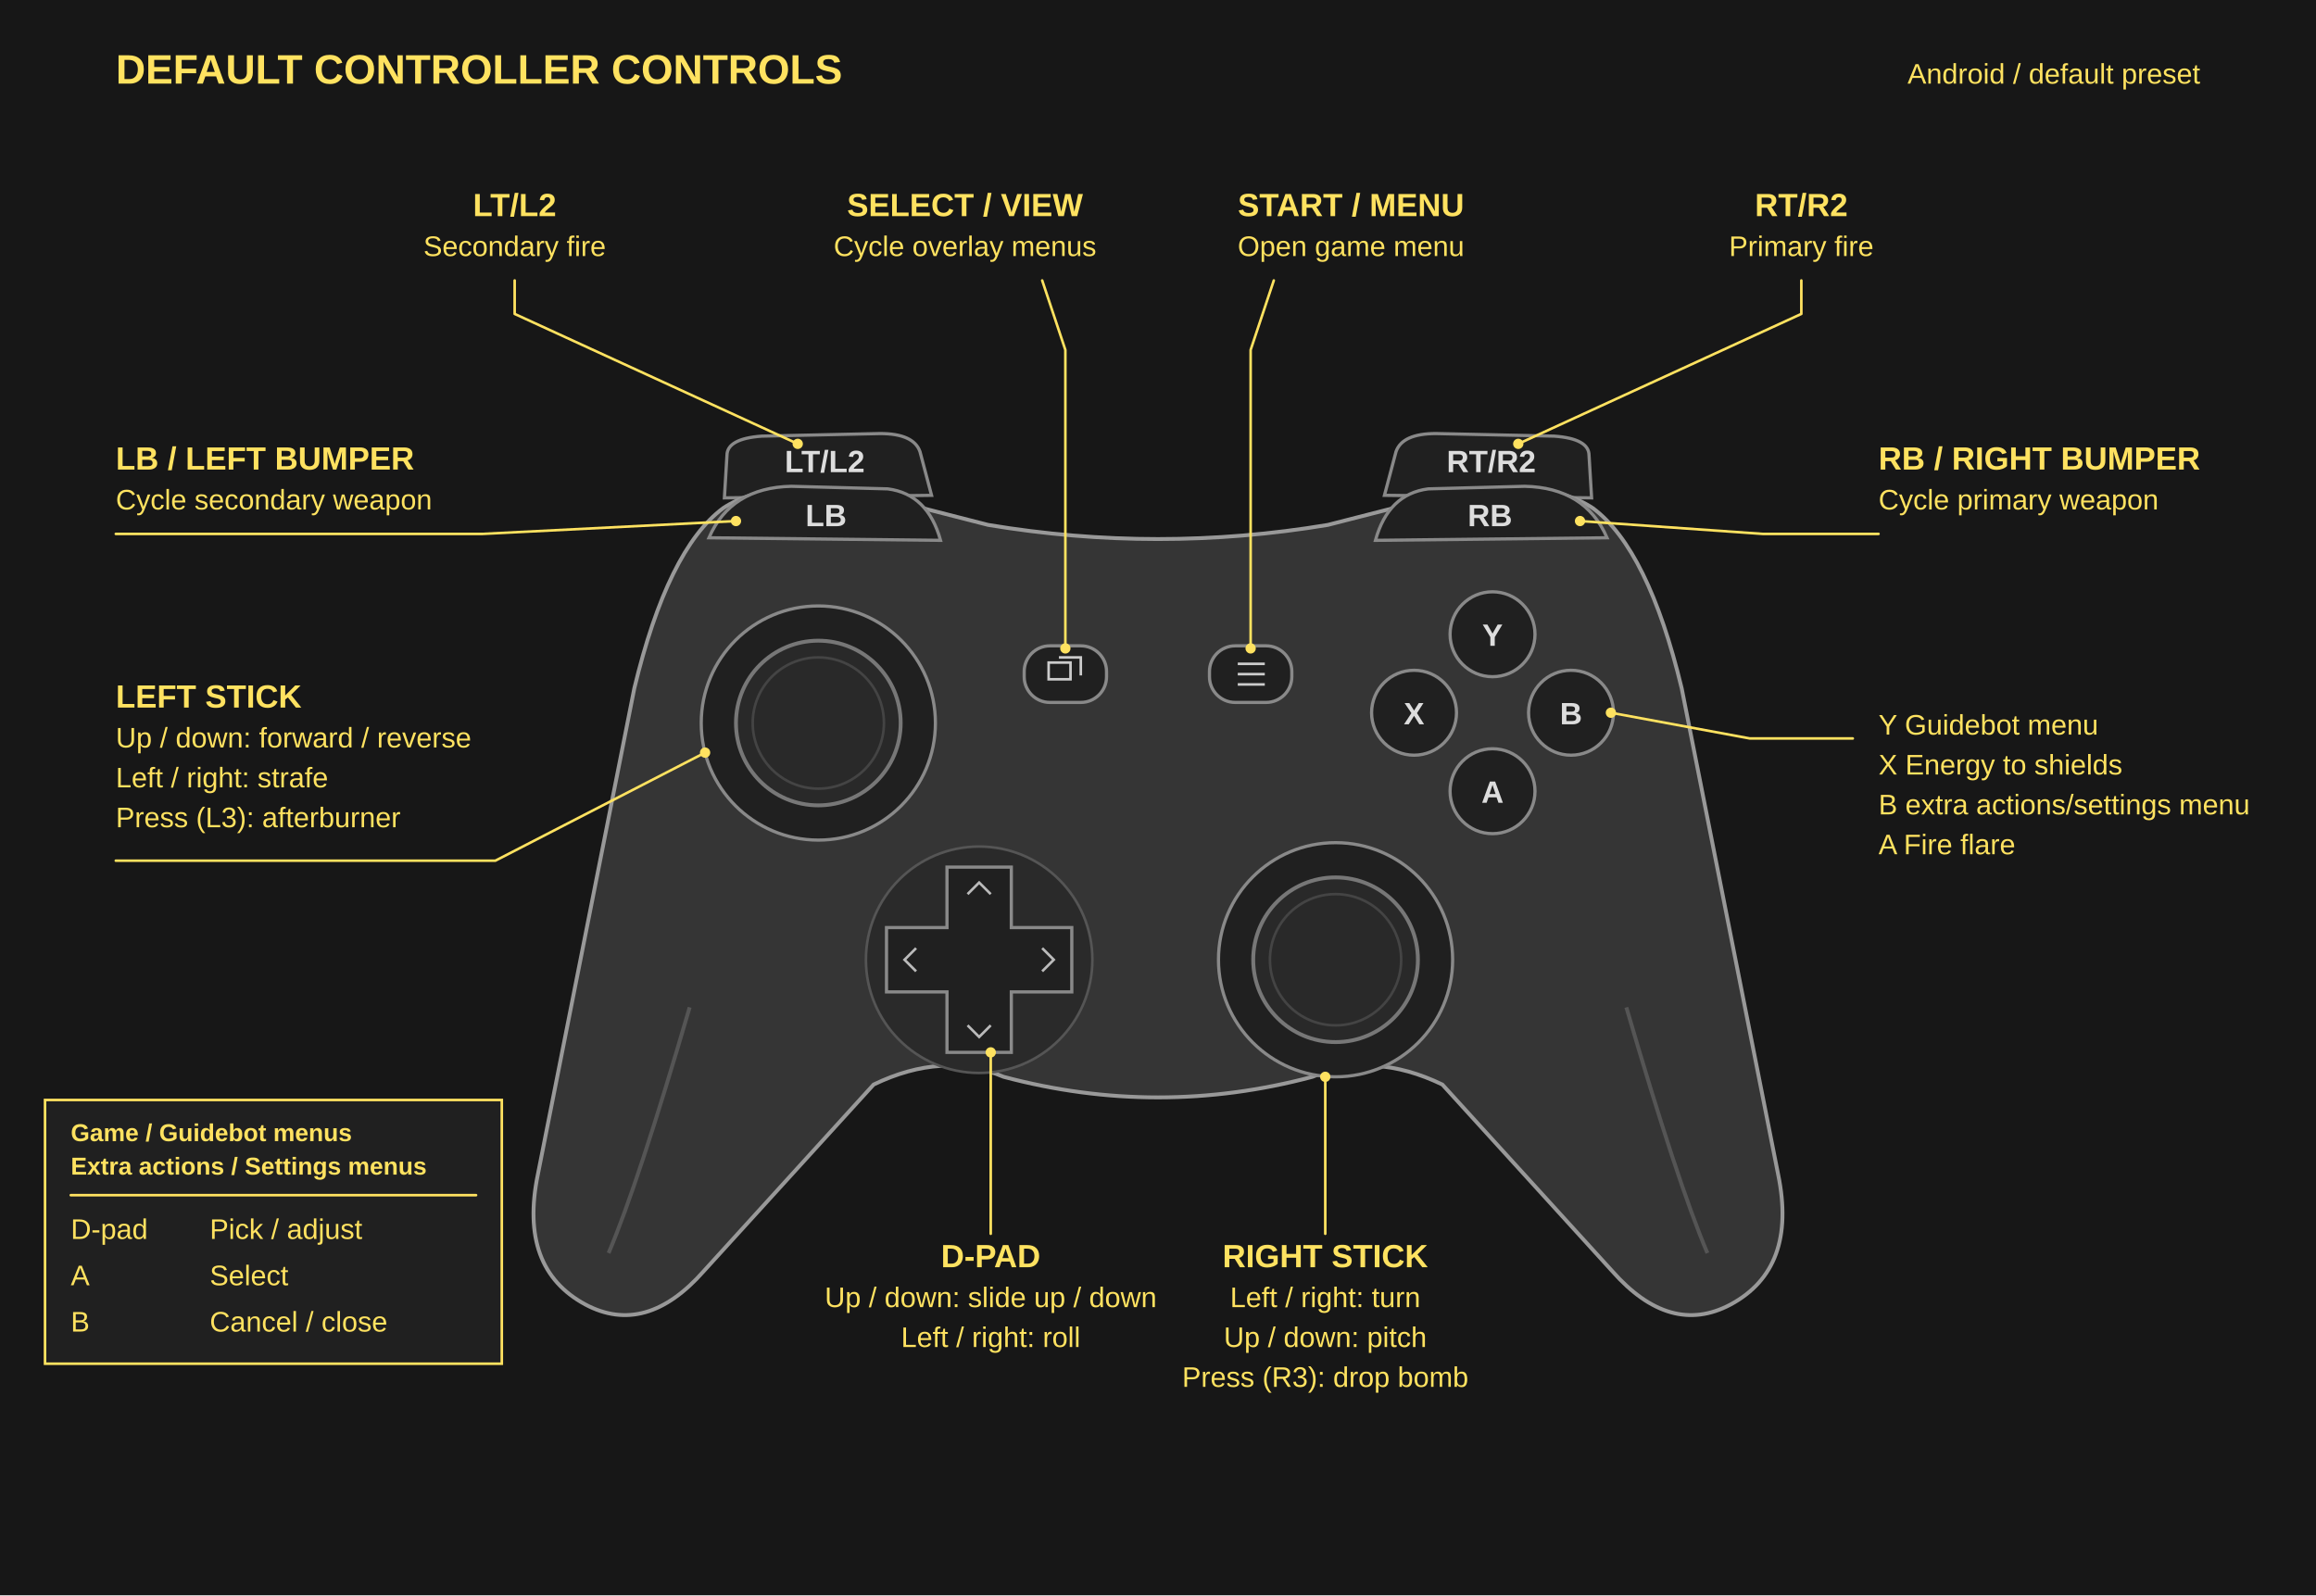
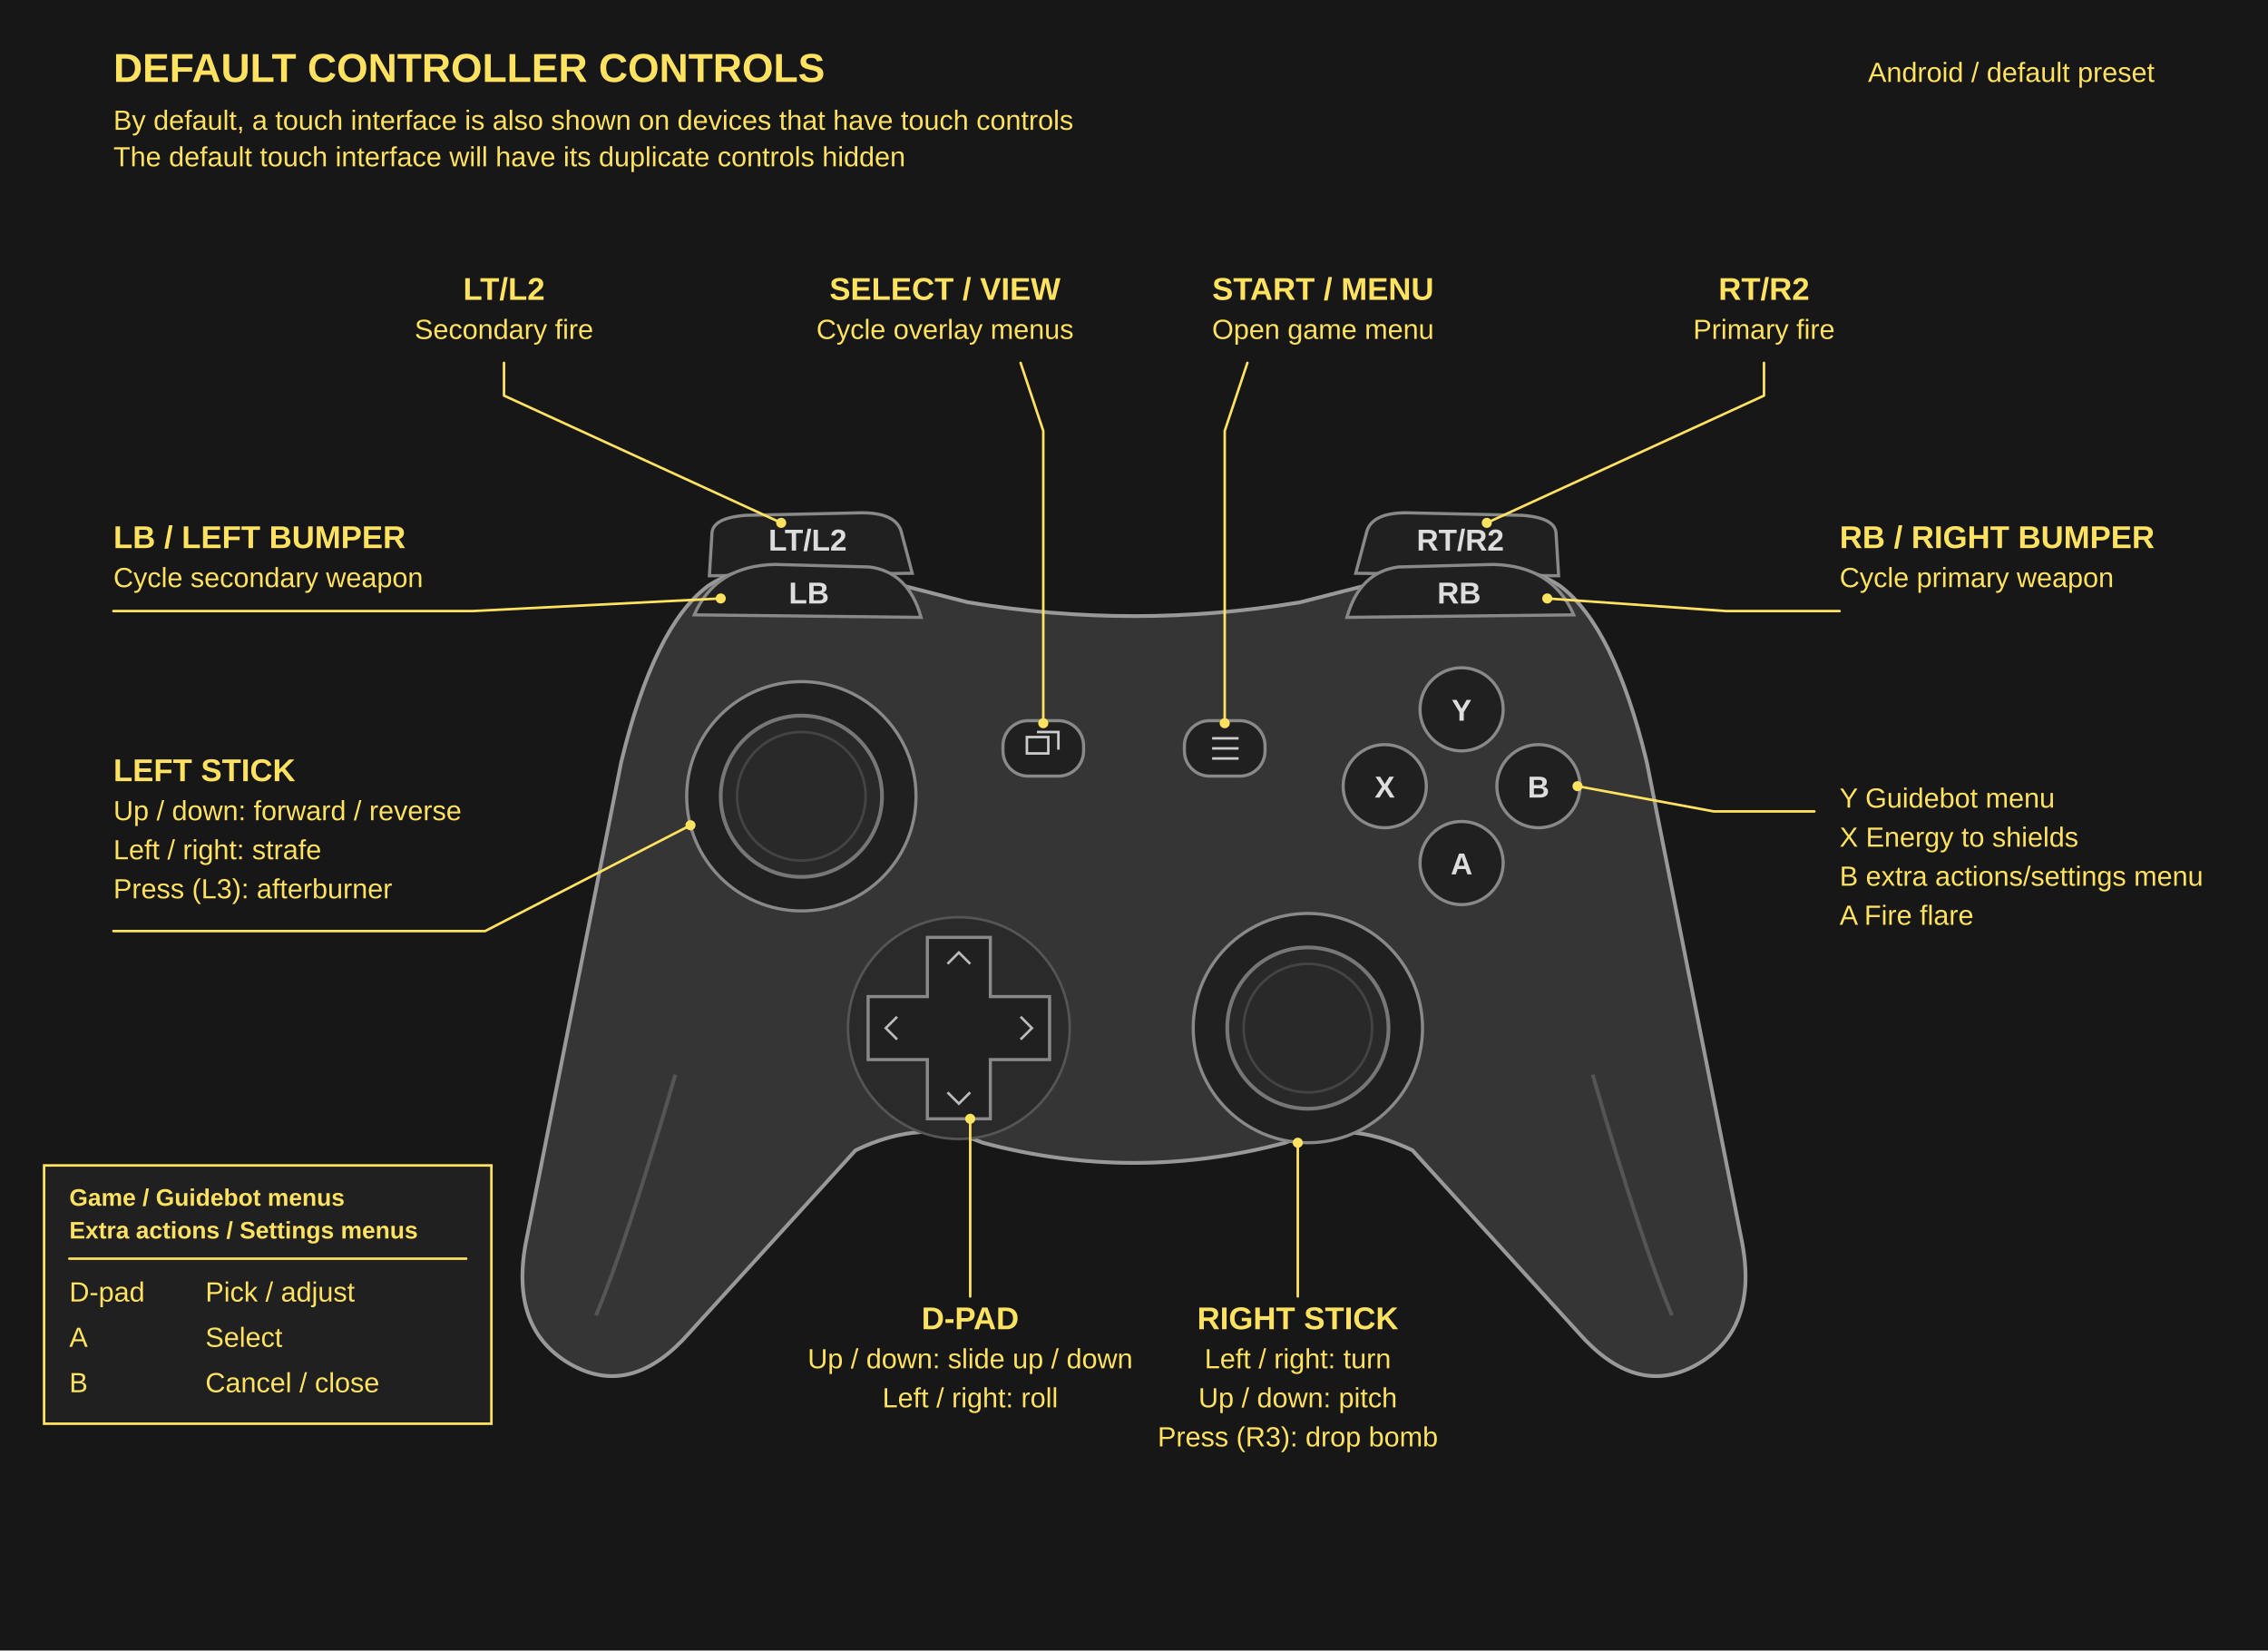
- <svg xmlns="http://www.w3.org/2000/svg" width="1800" height="1240" viewBox="0 0 1800 1240">
+ <svg xmlns="http://www.w3.org/2000/svg" width="1800" height="1310" viewBox="0 0 1800 1310">
  <style>
text{font-family:Arial,Helvetica,sans-serif}
.title{fill:#ffe260;font-size:32px;font-weight:700}
.label{fill:#ffe260;font-size:25px;font-weight:700}
.detail{fill:#ffe260;font-size:22px}
.small{fill:#ffe260;font-size:19px}
.hardware{fill:#ddd;font-size:24px;text-anchor:middle;font-weight:700}
.leader{fill:none;stroke:#ffe260;stroke-width:2;stroke-linecap:round;stroke-linejoin:round}
.part{fill:#202020;stroke:#898989;stroke-width:2.5}
</style>
-   <rect width="1800" height="1240" fill="#171717" />
+   <rect width="1800" height="1310" fill="#171717" />
  <text class="title" x="90" y="65">DEFAULT CONTROLLER CONTROLS</text>
  <text class="detail" x="1710" y="65" text-anchor="end">Android / default preset</text>
-   <g id="controller">
-     <path id="left-trigger" class="part" d="M563 387 L565 354 Q565 341 592 339 L684 337 Q710 337 715 351 L724 385 Z" />
-     <path id="right-trigger" class="part" d="M1076 385 L1085 351 Q1090 337 1116 337 L1208 339 Q1235 341 1235 354 L1237 387 Z" />
-     <text class="hardware" x="641" y="367">LT/L2</text>
-     <text class="hardware" x="1159" y="367">RT/R2</text>
-     <path id="body" d="M562 395 Q603 368 686 387 L768 408 Q900 430 1032 408 L1114 387 Q1197 368 1238 395 Q1281 427 1307 535 L1382 913 Q1397 986 1345 1014 Q1298 1039 1253 988 L1121 843 Q1067 817 1020 837 Q900 869 780 837 Q733 817 679 843 L547 988 Q502 1039 455 1014 Q403 986 418 913 L493 535 Q519 427 562 395 Z" fill="#353535" stroke="#999" stroke-width="3" />
-     <path d="M473 974 Q496 920 536 783 M1327 974 Q1304 920 1264 783" fill="none" stroke="#555" stroke-width="3" />
-     <path id="left-bumper" class="part" d="M551 418 Q568 379 615 378 L690 380 Q721 384 731 420 Z" />
-     <path id="right-bumper" class="part" d="M1069 420 Q1079 384 1110 380 L1185 378 Q1232 379 1249 418 Z" />
-     <text class="hardware" x="642" y="409" font-size="20">LB</text>
-     <text class="hardware" x="1158" y="409" font-size="20">RB</text>
-     <g id="left-stick">
-       <circle class="part" cx="636" cy="562" r="91" />
-       <circle cx="636" cy="562" r="64" fill="#292929" stroke="#777" stroke-width="3" />
-       <circle cx="636" cy="562" r="51" fill="none" stroke="#444" stroke-width="2" />
+   <text class="detail" x="90" y="103">By default, a touch interface is also shown on devices that have touch controls</text>
+   <text class="detail" x="90" y="132">The default touch interface will have its duplicate controls hidden</text>
+   <g id="controls-diagram" transform="translate(0 70)">
+     <g id="controller">
+       <path id="left-trigger" class="part" d="M563 387 L565 354 Q565 341 592 339 L684 337 Q710 337 715 351 L724 385 Z" />
+       <path id="right-trigger" class="part" d="M1076 385 L1085 351 Q1090 337 1116 337 L1208 339 Q1235 341 1235 354 L1237 387 Z" />
+       <text class="hardware" x="641" y="367">LT/L2</text>
+       <text class="hardware" x="1159" y="367">RT/R2</text>
+       <path id="body" d="M562 395 Q603 368 686 387 L768 408 Q900 430 1032 408 L1114 387 Q1197 368 1238 395 Q1281 427 1307 535 L1382 913 Q1397 986 1345 1014 Q1298 1039 1253 988 L1121 843 Q1067 817 1020 837 Q900 869 780 837 Q733 817 679 843 L547 988 Q502 1039 455 1014 Q403 986 418 913 L493 535 Q519 427 562 395 Z" fill="#353535" stroke="#999" stroke-width="3" />
+       <path d="M473 974 Q496 920 536 783 M1327 974 Q1304 920 1264 783" fill="none" stroke="#555" stroke-width="3" />
+       <path id="left-bumper" class="part" d="M551 418 Q568 379 615 378 L690 380 Q721 384 731 420 Z" />
+       <path id="right-bumper" class="part" d="M1069 420 Q1079 384 1110 380 L1185 378 Q1232 379 1249 418 Z" />
+       <text class="hardware" x="642" y="409" font-size="20">LB</text>
+       <text class="hardware" x="1158" y="409" font-size="20">RB</text>
+       <g id="left-stick">
+         <circle class="part" cx="636" cy="562" r="91" />
+         <circle cx="636" cy="562" r="64" fill="#292929" stroke="#777" stroke-width="3" />
+         <circle cx="636" cy="562" r="51" fill="none" stroke="#444" stroke-width="2" />
+       </g>
+       <g id="right-stick">
+         <circle class="part" cx="1038" cy="746" r="91" />
+         <circle cx="1038" cy="746" r="64" fill="#292929" stroke="#777" stroke-width="3" />
+         <circle cx="1038" cy="746" r="51" fill="none" stroke="#444" stroke-width="2" />
+       </g>
+       <g id="dpad">
+         <circle cx="761" cy="746" r="88" fill="#2a2a2a" stroke="#555" stroke-width="2" />
+         <path class="part" d="M736 674 H786 V721 H833 V771 H786 V818 H736 V771 H689 V721 H736 Z" />
+         <path d="M752 695 L761 686 L770 695 M810 737 L819 746 L810 755 M752 797 L761 806 L770 797 M712 737 L703 746 L712 755" fill="none" stroke="#bbb" stroke-width="2" />
+       </g>
+       <g id="select">
+         <rect class="part" x="796" y="502" width="64" height="44" rx="20" />
+         <rect x="815" y="515" width="17" height="13" fill="none" stroke="#ccc" stroke-width="2" />
+         <path d="M823 511 H840 V525" fill="none" stroke="#ccc" stroke-width="2" />
+       </g>
+       <g id="start">
+         <rect class="part" x="940" y="502" width="64" height="44" rx="20" />
+         <path d="M962 516 H983 M962 524 H983 M962 532 H983" fill="none" stroke="#ccc" stroke-width="2" />
+       </g>
+       <g id="face-buttons">
+         <circle class="part" cx="1160" cy="493" r="33" />
+         <text class="hardware" x="1160" y="502">Y</text>
+         <circle class="part" cx="1099" cy="554" r="33" />
+         <text class="hardware" x="1099" y="563">X</text>
+         <circle class="part" cx="1221" cy="554" r="33" />
+         <text class="hardware" x="1221" y="563">B</text>
+         <circle class="part" cx="1160" cy="615" r="33" />
+         <text class="hardware" x="1160" y="624">A</text>
+       </g>
    </g>
-     <g id="right-stick">
-       <circle class="part" cx="1038" cy="746" r="91" />
-       <circle cx="1038" cy="746" r="64" fill="#292929" stroke="#777" stroke-width="3" />
-       <circle cx="1038" cy="746" r="51" fill="none" stroke="#444" stroke-width="2" />
+     <g id="lt-label">
+       <text class="label" x="400" y="168" text-anchor="middle">LT/L2</text>
+       <text class="detail" x="400" y="199" text-anchor="middle">Secondary fire</text>
    </g>
-     <g id="dpad">
-       <circle cx="761" cy="746" r="88" fill="#2a2a2a" stroke="#555" stroke-width="2" />
-       <path class="part" d="M736 674 H786 V721 H833 V771 H786 V818 H736 V771 H689 V721 H736 Z" />
-       <path d="M752 695 L761 686 L770 695 M810 737 L819 746 L810 755 M752 797 L761 806 L770 797 M712 737 L703 746 L712 755" fill="none" stroke="#bbb" stroke-width="2" />
+     <polyline id="lt-line" class="leader" points="400,218 400,244 620,345" />
+     <circle cx="620" cy="345" r="4" fill="#ffe260" />
+     <g id="rt-label">
+       <text class="label" x="1400" y="168" text-anchor="middle">RT/R2</text>
+       <text class="detail" x="1400" y="199" text-anchor="middle">Primary fire</text>
    </g>
-     <g id="select">
-       <rect class="part" x="796" y="502" width="64" height="44" rx="20" />
-       <rect x="815" y="515" width="17" height="13" fill="none" stroke="#ccc" stroke-width="2" />
-       <path d="M823 511 H840 V525" fill="none" stroke="#ccc" stroke-width="2" />
+     <polyline id="rt-line" class="leader" points="1400,218 1400,244 1180,345" />
+     <circle cx="1180" cy="345" r="4" fill="#ffe260" />
+     <g id="select-label">
+       <text class="label" x="750" y="168" text-anchor="middle">SELECT / VIEW</text>
+       <text class="detail" x="750" y="199" text-anchor="middle">Cycle overlay menus</text>
    </g>
-     <g id="start">
-       <rect class="part" x="940" y="502" width="64" height="44" rx="20" />
-       <path d="M962 516 H983 M962 524 H983 M962 532 H983" fill="none" stroke="#ccc" stroke-width="2" />
+     <polyline id="select-line" class="leader" points="810,218 828,272 828,504" />
+     <circle cx="828" cy="504" r="4" fill="#ffe260" />
+     <g id="start-label">
+       <text class="label" x="1050" y="168" text-anchor="middle">START / MENU</text>
+       <text class="detail" x="1050" y="199" text-anchor="middle">Open game menu</text>
    </g>
-     <g id="face-buttons">
-       <circle class="part" cx="1160" cy="493" r="33" />
-       <text class="hardware" x="1160" y="502">Y</text>
-       <circle class="part" cx="1099" cy="554" r="33" />
-       <text class="hardware" x="1099" y="563">X</text>
-       <circle class="part" cx="1221" cy="554" r="33" />
-       <text class="hardware" x="1221" y="563">B</text>
-       <circle class="part" cx="1160" cy="615" r="33" />
-       <text class="hardware" x="1160" y="624">A</text>
+     <polyline id="start-line" class="leader" points="990,218 972,272 972,504" />
+     <circle cx="972" cy="504" r="4" fill="#ffe260" />
+     <g id="lb-label">
+       <text class="label" x="90" y="365" text-anchor="start">LB / LEFT BUMPER</text>
+       <text class="detail" x="90" y="396" text-anchor="start">Cycle secondary weapon</text>
+     </g>
+     <polyline id="lb-line" class="leader" points="90,415 375,415 572,405" />
+     <circle cx="572" cy="405" r="4" fill="#ffe260" />
+     <g id="rb-label">
+       <text class="label" x="1460" y="365" text-anchor="start">RB / RIGHT BUMPER</text>
+       <text class="detail" x="1460" y="396" text-anchor="start">Cycle primary weapon</text>
+     </g>
+     <polyline id="rb-line" class="leader" points="1460,415 1370,415 1228,405" />
+     <circle cx="1228" cy="405" r="4" fill="#ffe260" />
+     <g id="left-stick-label">
+       <text class="label" x="90" y="550" text-anchor="start">LEFT STICK</text>
+       <text class="detail" x="90" y="581" text-anchor="start">Up / down: forward / reverse</text>
+       <text class="detail" x="90" y="612" text-anchor="start">Left / right: strafe</text>
+       <text class="detail" x="90" y="643" text-anchor="start">Press (L3): afterburner</text>
+     </g>
+     <polyline id="left-stick-line" class="leader" points="90,669 385,669 548,585" />
+     <circle cx="548" cy="585" r="4" fill="#ffe260" />
+     <g id="face-label">
+       <text class="detail" x="1460" y="571" text-anchor="start">Y  Guidebot menu</text>
+       <text class="detail" x="1460" y="602" text-anchor="start">X  Energy to shields</text>
+       <text class="detail" x="1460" y="633" text-anchor="start">B  extra actions/settings menu</text>
+       <text class="detail" x="1460" y="664" text-anchor="start">A  Fire flare</text>
+     </g>
+     <polyline id="face-line" class="leader" points="1440,574 1360,574 1252,554" />
+     <circle cx="1252" cy="554" r="4" fill="#ffe260" />
+     <g id="dpad-label">
+       <text class="label" x="770" y="985" text-anchor="middle">D-PAD</text>
+       <text class="detail" x="770" y="1016" text-anchor="middle">Up / down: slide up / down</text>
+       <text class="detail" x="770" y="1047" text-anchor="middle">Left / right: roll</text>
+     </g>
+     <polyline id="dpad-line" class="leader" points="770,959 770,818" />
+     <circle cx="770" cy="818" r="4" fill="#ffe260" />
+     <g id="right-stick-label">
+       <text class="label" x="1030" y="985" text-anchor="middle">RIGHT STICK</text>
+       <text class="detail" x="1030" y="1016" text-anchor="middle">Left / right: turn</text>
+       <text class="detail" x="1030" y="1047" text-anchor="middle">Up / down: pitch</text>
+       <text class="detail" x="1030" y="1078" text-anchor="middle">Press (R3): drop bomb</text>
+     </g>
+     <polyline id="right-stick-line" class="leader" points="1030,959 1030,837" />
+     <circle cx="1030" cy="837" r="4" fill="#ffe260" />
+     <g id="menu-reference" transform="translate(-55 -145)">
+       <rect x="90" y="1000" width="355" height="205" fill="#202020" stroke="#ffe260" stroke-width="2" />
+       <text class="small" x="110" y="1032" font-weight="700">Game / Guidebot menus</text>
+       <text class="small" x="110" y="1058" font-weight="700">Extra actions / Settings menus</text>
+       <path class="leader" d="M110 1074 H425" />
+       <text class="detail" x="110" y="1108">D-pad</text>
+       <text class="detail" x="218" y="1108">Pick / adjust</text>
+       <text class="detail" x="110" y="1144">A</text>
+       <text class="detail" x="218" y="1144">Select</text>
+       <text class="detail" x="110" y="1180">B</text>
+       <text class="detail" x="218" y="1180">Cancel / close</text>
    </g>
  </g>
-   <g id="lt-label">
-     <text class="label" x="400" y="168" text-anchor="middle">LT/L2</text>
-     <text class="detail" x="400" y="199" text-anchor="middle">Secondary fire</text>
-   </g>
-   <polyline id="lt-line" class="leader" points="400,218 400,244 620,345" />
-   <circle cx="620" cy="345" r="4" fill="#ffe260" />
-   <g id="rt-label">
-     <text class="label" x="1400" y="168" text-anchor="middle">RT/R2</text>
-     <text class="detail" x="1400" y="199" text-anchor="middle">Primary fire</text>
-   </g>
-   <polyline id="rt-line" class="leader" points="1400,218 1400,244 1180,345" />
-   <circle cx="1180" cy="345" r="4" fill="#ffe260" />
-   <g id="select-label">
-     <text class="label" x="750" y="168" text-anchor="middle">SELECT / VIEW</text>
-     <text class="detail" x="750" y="199" text-anchor="middle">Cycle overlay menus</text>
-   </g>
-   <polyline id="select-line" class="leader" points="810,218 828,272 828,504" />
-   <circle cx="828" cy="504" r="4" fill="#ffe260" />
-   <g id="start-label">
-     <text class="label" x="1050" y="168" text-anchor="middle">START / MENU</text>
-     <text class="detail" x="1050" y="199" text-anchor="middle">Open game menu</text>
-   </g>
-   <polyline id="start-line" class="leader" points="990,218 972,272 972,504" />
-   <circle cx="972" cy="504" r="4" fill="#ffe260" />
-   <g id="lb-label">
-     <text class="label" x="90" y="365" text-anchor="start">LB / LEFT BUMPER</text>
-     <text class="detail" x="90" y="396" text-anchor="start">Cycle secondary weapon</text>
-   </g>
-   <polyline id="lb-line" class="leader" points="90,415 375,415 572,405" />
-   <circle cx="572" cy="405" r="4" fill="#ffe260" />
-   <g id="rb-label">
-     <text class="label" x="1460" y="365" text-anchor="start">RB / RIGHT BUMPER</text>
-     <text class="detail" x="1460" y="396" text-anchor="start">Cycle primary weapon</text>
-   </g>
-   <polyline id="rb-line" class="leader" points="1460,415 1370,415 1228,405" />
-   <circle cx="1228" cy="405" r="4" fill="#ffe260" />
-   <g id="left-stick-label">
-     <text class="label" x="90" y="550" text-anchor="start">LEFT STICK</text>
-     <text class="detail" x="90" y="581" text-anchor="start">Up / down: forward / reverse</text>
-     <text class="detail" x="90" y="612" text-anchor="start">Left / right: strafe</text>
-     <text class="detail" x="90" y="643" text-anchor="start">Press (L3): afterburner</text>
-   </g>
-   <polyline id="left-stick-line" class="leader" points="90,669 385,669 548,585" />
-   <circle cx="548" cy="585" r="4" fill="#ffe260" />
-   <g id="face-label">
-     <text class="detail" x="1460" y="571" text-anchor="start">Y  Guidebot menu</text>
-     <text class="detail" x="1460" y="602" text-anchor="start">X  Energy to shields</text>
-     <text class="detail" x="1460" y="633" text-anchor="start">B  extra actions/settings menu</text>
-     <text class="detail" x="1460" y="664" text-anchor="start">A  Fire flare</text>
-   </g>
-   <polyline id="face-line" class="leader" points="1440,574 1360,574 1252,554" />
-   <circle cx="1252" cy="554" r="4" fill="#ffe260" />
-   <g id="dpad-label">
-     <text class="label" x="770" y="985" text-anchor="middle">D-PAD</text>
-     <text class="detail" x="770" y="1016" text-anchor="middle">Up / down: slide up / down</text>
-     <text class="detail" x="770" y="1047" text-anchor="middle">Left / right: roll</text>
-   </g>
-   <polyline id="dpad-line" class="leader" points="770,959 770,818" />
-   <circle cx="770" cy="818" r="4" fill="#ffe260" />
-   <g id="right-stick-label">
-     <text class="label" x="1030" y="985" text-anchor="middle">RIGHT STICK</text>
-     <text class="detail" x="1030" y="1016" text-anchor="middle">Left / right: turn</text>
-     <text class="detail" x="1030" y="1047" text-anchor="middle">Up / down: pitch</text>
-     <text class="detail" x="1030" y="1078" text-anchor="middle">Press (R3): drop bomb</text>
-   </g>
-   <polyline id="right-stick-line" class="leader" points="1030,959 1030,837" />
-   <circle cx="1030" cy="837" r="4" fill="#ffe260" />
-   <g id="menu-reference" transform="translate(-55 -145)">
-     <rect x="90" y="1000" width="355" height="205" fill="#202020" stroke="#ffe260" stroke-width="2" />
-     <text class="small" x="110" y="1032" font-weight="700">Game / Guidebot menus</text>
-     <text class="small" x="110" y="1058" font-weight="700">Extra actions / Settings menus</text>
-     <path class="leader" d="M110 1074 H425" />
-     <text class="detail" x="110" y="1108">D-pad</text>
-     <text class="detail" x="218" y="1108">Pick / adjust</text>
-     <text class="detail" x="110" y="1144">A</text>
-     <text class="detail" x="218" y="1144">Select</text>
-     <text class="detail" x="110" y="1180">B</text>
-     <text class="detail" x="218" y="1180">Cancel / close</text>
-   </g>
</svg>
